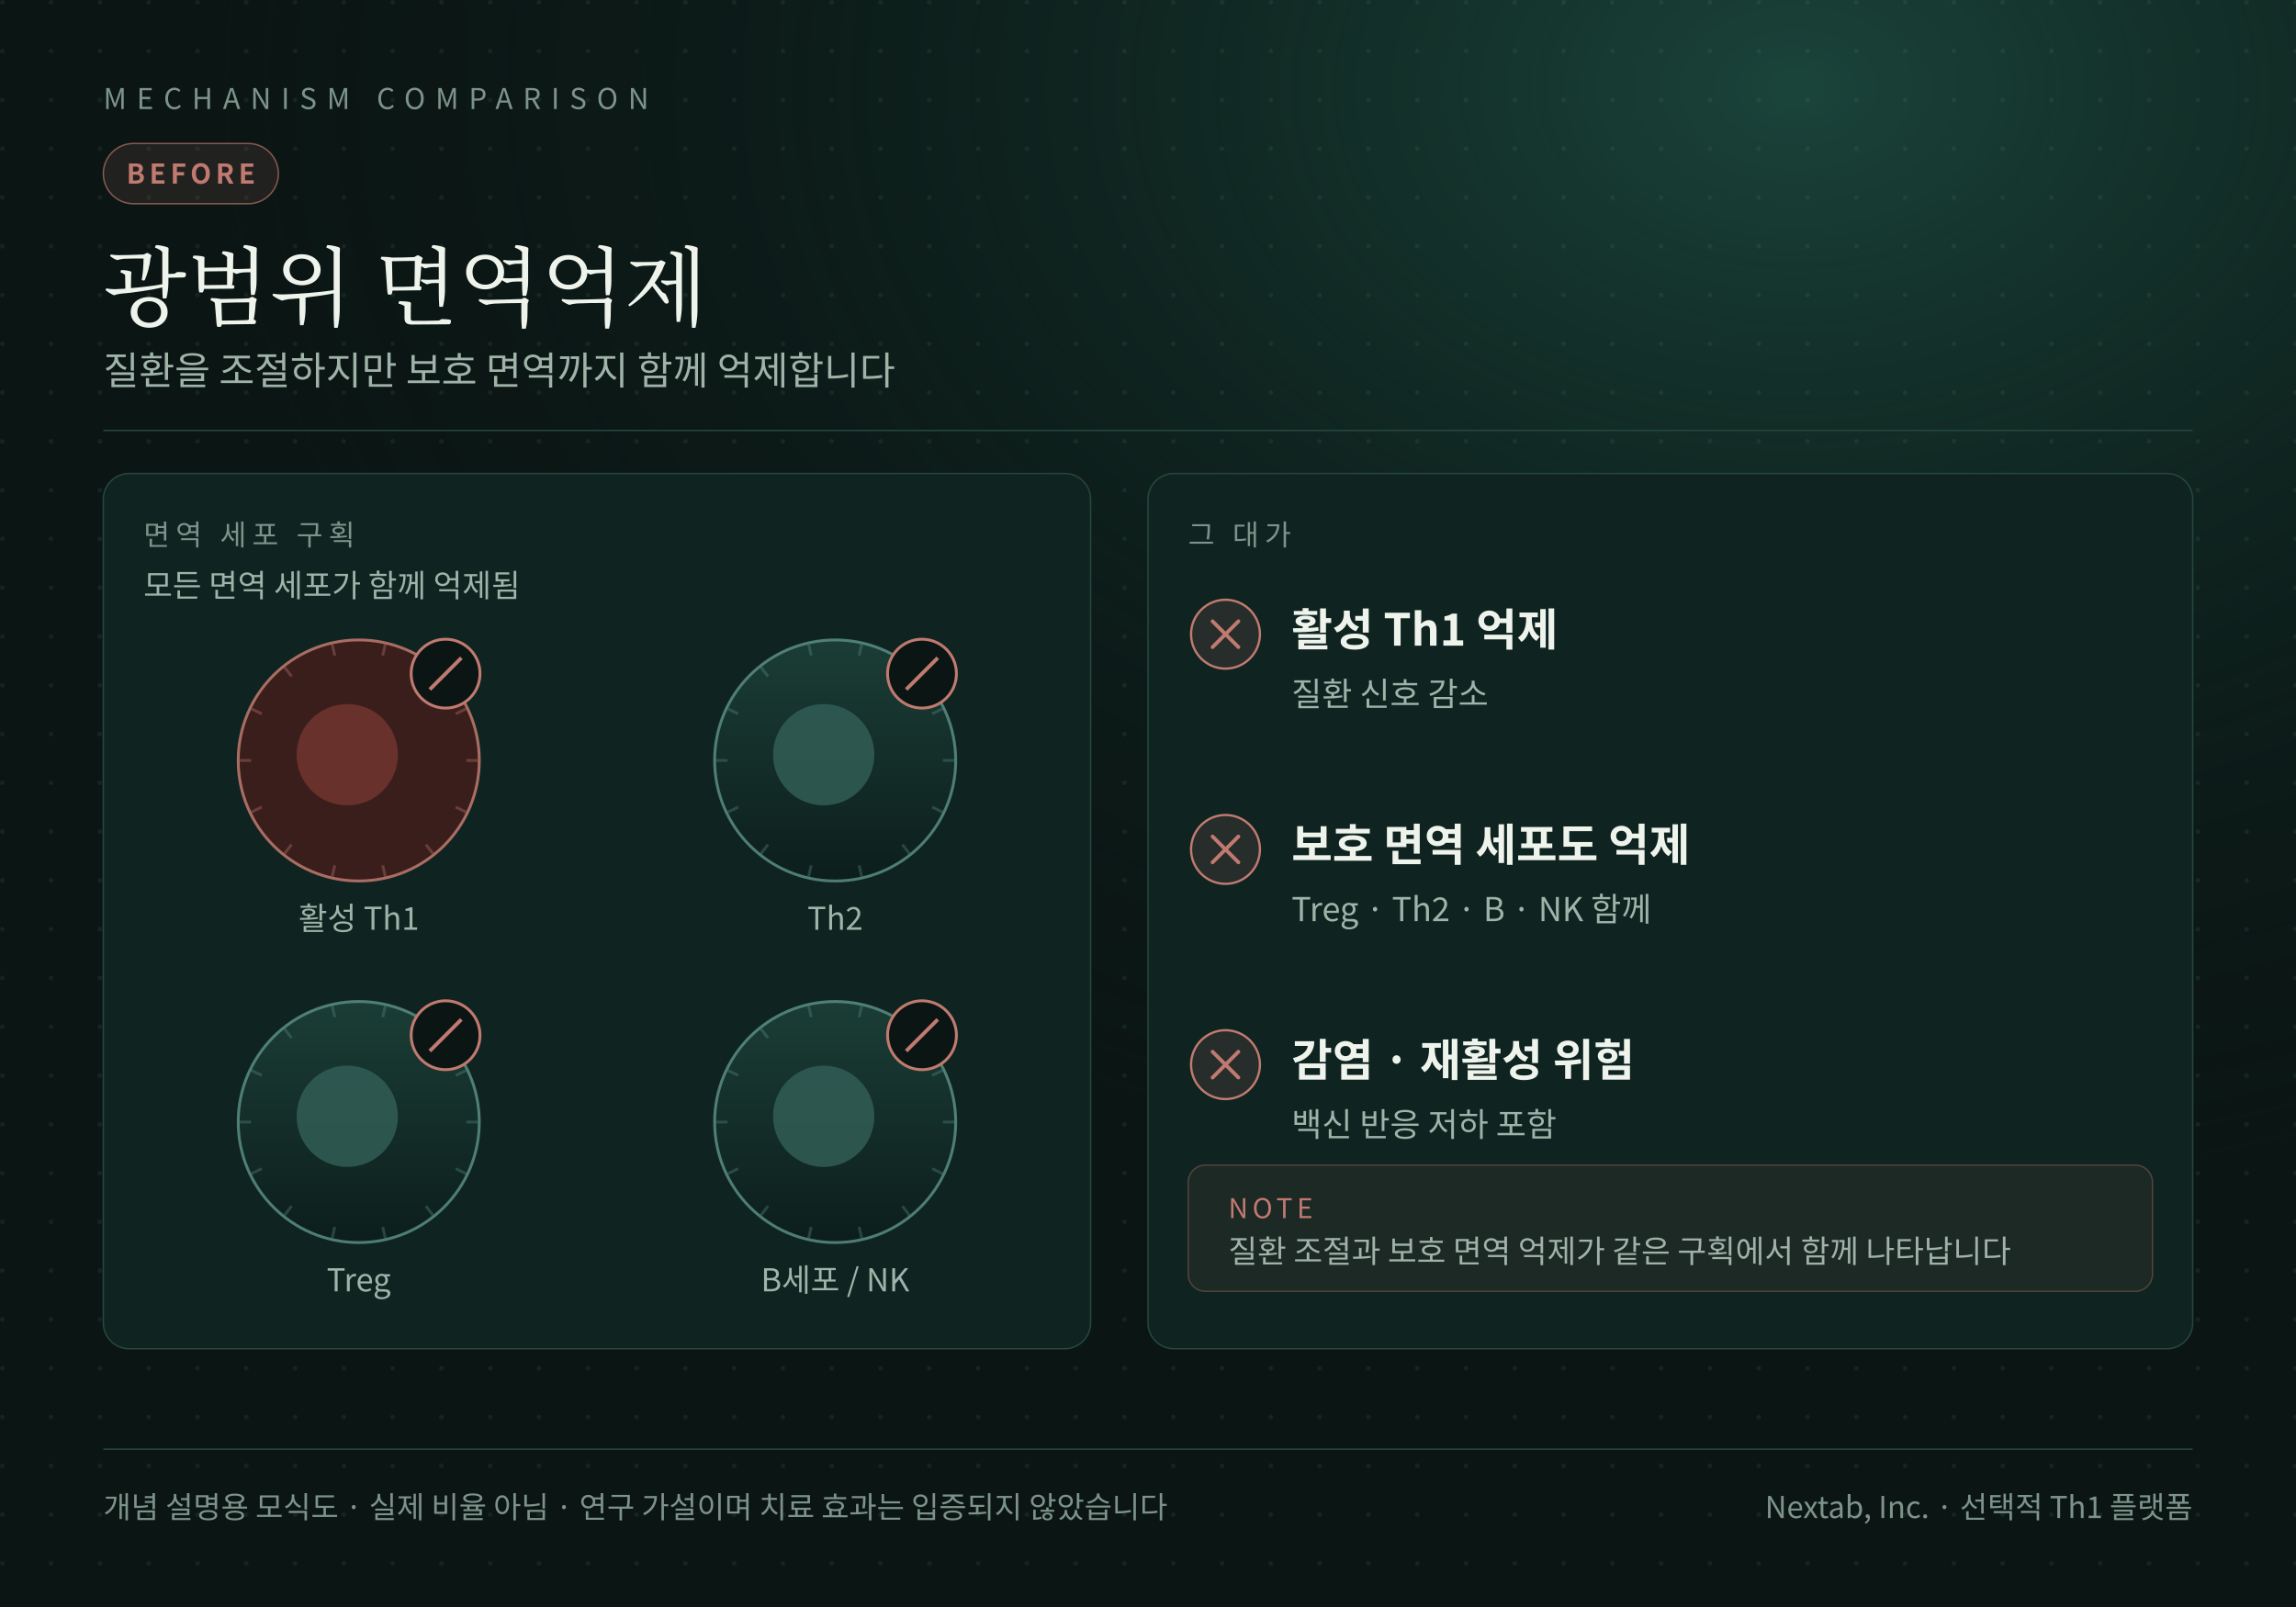
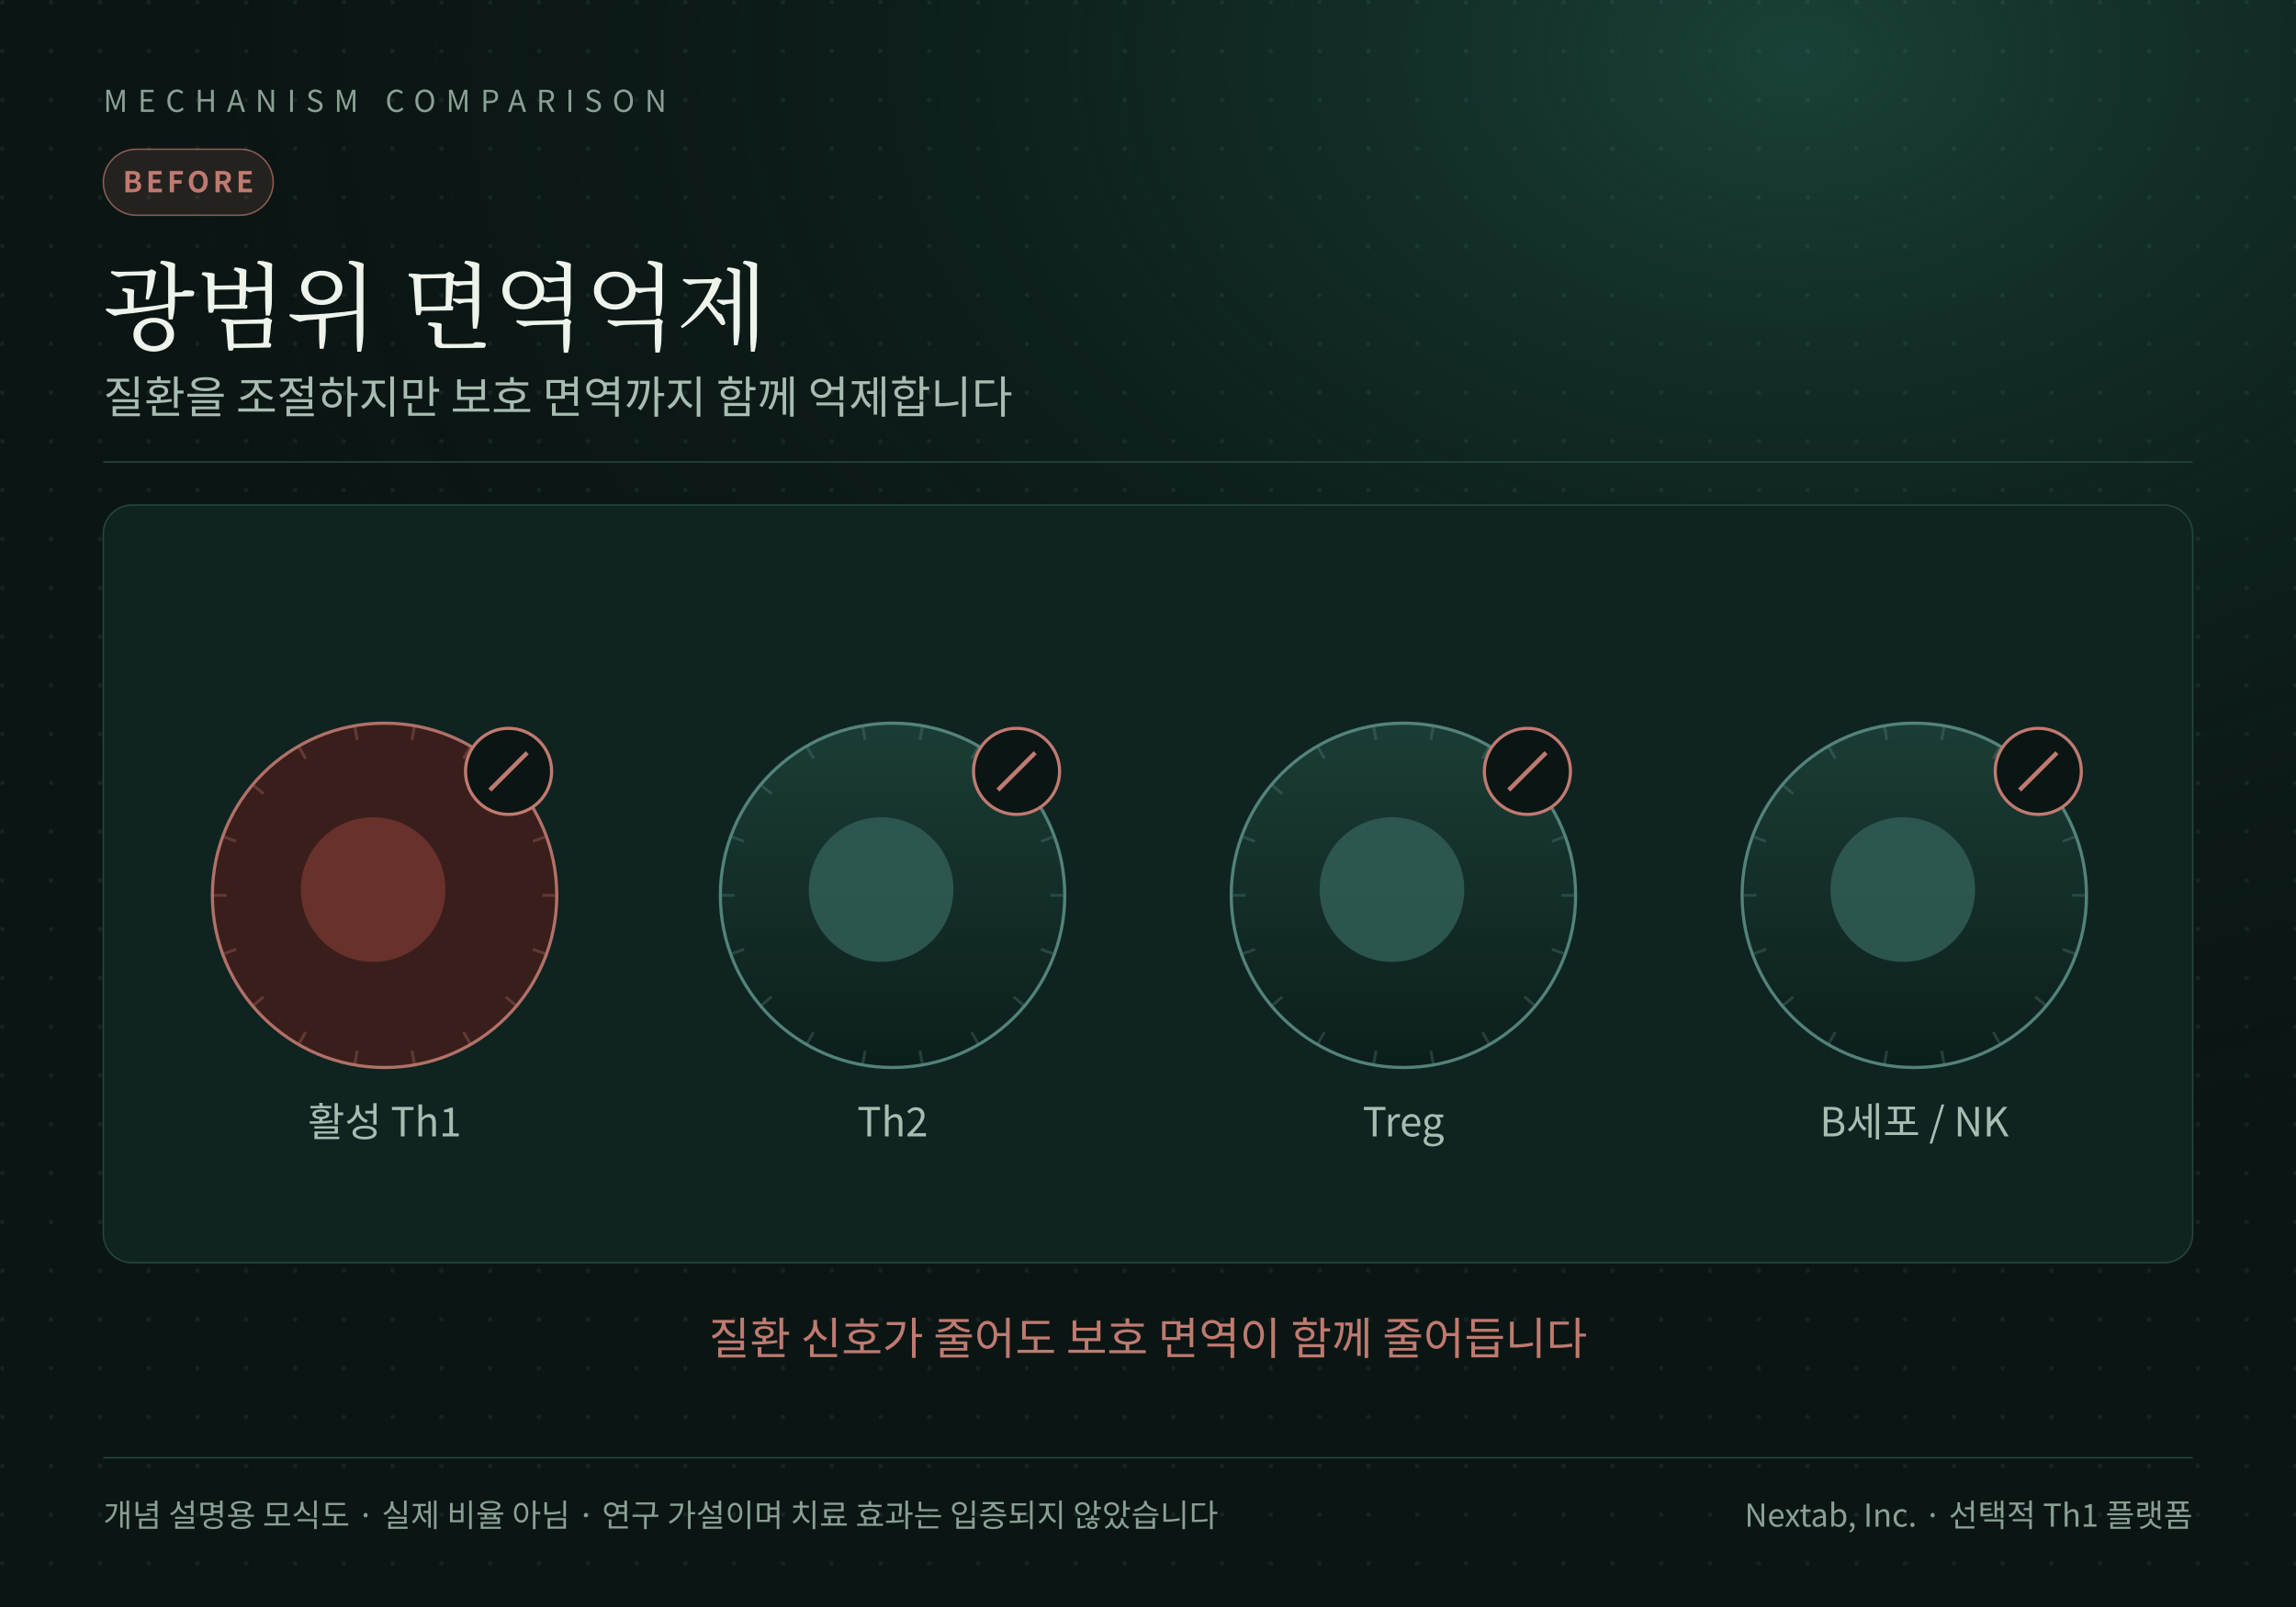
<svg xmlns="http://www.w3.org/2000/svg" width="1600" height="1120" viewBox="0 0 1600 1120">
  <defs>
-     <radialGradient id="glow" cx="78%" cy="6%" r="70%">
-       <stop offset="0%" stop-color="#1d4c41" stop-opacity="0.85" />
-       <stop offset="55%" stop-color="#123029" stop-opacity="0.35" />
+     <radialGradient id="glow" cx="78%" cy="4%" r="72%">
+       <stop offset="0%" stop-color="#1d4c41" stop-opacity="0.8" />
+       <stop offset="55%" stop-color="#123029" stop-opacity="0.3" />
      <stop offset="100%" stop-color="#0b1614" stop-opacity="0" />
    </radialGradient>
    <pattern id="dots" width="34" height="34" patternUnits="userSpaceOnUse">
      <circle cx="1.6" cy="1.6" r="1.6" fill="#8fb4a6" fill-opacity="0.09" />
    </pattern>
    <linearGradient id="cellfill" x1="0" y1="0" x2="0" y2="1">
      <stop offset="0%" stop-color="#1b3d36" />
      <stop offset="100%" stop-color="#0c1e1b" />
    </linearGradient>
  </defs>
  <rect width="1600" height="1120" fill="#0b1614" />
  <rect width="1600" height="1120" fill="url(#glow)" />
  <rect width="1600" height="1120" fill="url(#dots)" />
-   <text x="72" y="76" fill="#7d938a" font-family="'Noto Sans CJK KR','Noto Sans KR','Helvetica Neue',Arial,sans-serif" font-size="20" letter-spacing="7">MECHANISM COMPARISON</text>
-   <rect x="72" y="100" width="122" height="42" rx="21" fill="#c07a70" fill-opacity="0.12" stroke="#c07a70" stroke-opacity="0.65" />
-   <text x="133.0" y="128" fill="#c07a70" font-family="'Noto Sans CJK KR','Noto Sans KR','Helvetica Neue',Arial,sans-serif" font-size="19" font-weight="600" letter-spacing="3" text-anchor="middle">BEFORE</text>
-   <text x="72" y="222" fill="#eef3ec" font-family="Georgia,'Noto Serif CJK KR','Noto Serif KR',serif" font-size="60">광범위 면역억제</text>
-   <text x="72" y="268" fill="#9fb3a9" font-family="'Noto Sans CJK KR','Noto Sans KR','Helvetica Neue',Arial,sans-serif" font-size="27">질환을 조절하지만 보호 면역까지 함께 억제합니다</text>
-   <line x1="72" y1="300" x2="1528" y2="300" stroke="#26463e" stroke-width="1" />
-   <rect x="72" y="330" width="688" height="610" rx="18" fill="#0f2320" stroke="#26463e" />
-   <text x="100" y="380" fill="#7d938a" font-family="'Noto Sans CJK KR','Noto Sans KR','Helvetica Neue',Arial,sans-serif" font-size="20" letter-spacing="4">면역 세포 구획</text>
-   <text x="100" y="416" fill="#9fb3a9" font-family="'Noto Sans CJK KR','Noto Sans KR','Helvetica Neue',Arial,sans-serif" font-size="22">모든 면역 세포가 함께 억제됨</text>
-   <circle cx="250" cy="530" r="84" fill="#3a1e1b" stroke="#c07a70" stroke-width="2" stroke-opacity="0.85" />
-   <line x1="325.0" y1="530.0" x2="333.0" y2="530.0" stroke="#c07a70" stroke-opacity="0.35" stroke-width="2" />
-   <line x1="317.6" y1="562.5" x2="324.8" y2="566.0" stroke="#c07a70" stroke-opacity="0.35" stroke-width="2" />
-   <line x1="296.8" y1="588.6" x2="301.7" y2="594.9" stroke="#c07a70" stroke-opacity="0.35" stroke-width="2" />
-   <line x1="266.7" y1="603.1" x2="268.5" y2="610.9" stroke="#c07a70" stroke-opacity="0.35" stroke-width="2" />
-   <line x1="233.3" y1="603.1" x2="231.5" y2="610.9" stroke="#c07a70" stroke-opacity="0.35" stroke-width="2" />
-   <line x1="203.2" y1="588.6" x2="198.3" y2="594.9" stroke="#c07a70" stroke-opacity="0.35" stroke-width="2" />
-   <line x1="182.4" y1="562.5" x2="175.2" y2="566.0" stroke="#c07a70" stroke-opacity="0.35" stroke-width="2" />
-   <line x1="175.0" y1="530.0" x2="167.0" y2="530.0" stroke="#c07a70" stroke-opacity="0.35" stroke-width="2" />
-   <line x1="182.4" y1="497.5" x2="175.2" y2="494.0" stroke="#c07a70" stroke-opacity="0.35" stroke-width="2" />
-   <line x1="203.2" y1="471.4" x2="198.3" y2="465.1" stroke="#c07a70" stroke-opacity="0.35" stroke-width="2" />
-   <line x1="233.3" y1="456.9" x2="231.5" y2="449.1" stroke="#c07a70" stroke-opacity="0.35" stroke-width="2" />
-   <line x1="266.7" y1="456.9" x2="268.5" y2="449.1" stroke="#c07a70" stroke-opacity="0.35" stroke-width="2" />
-   <line x1="296.8" y1="471.4" x2="301.7" y2="465.1" stroke="#c07a70" stroke-opacity="0.35" stroke-width="2" />
-   <line x1="317.6" y1="497.5" x2="324.8" y2="494.0" stroke="#c07a70" stroke-opacity="0.35" stroke-width="2" />
-   <circle cx="242" cy="526" r="35.3" fill="#6d332e" fill-opacity="0.9" />
-   <text x="250" y="648" fill="#9fb3a9" font-family="'Noto Sans CJK KR','Noto Sans KR','Helvetica Neue',Arial,sans-serif" font-size="22" text-anchor="middle">활성 Th1</text>
-   <circle cx="310.5" cy="469.5" r="24" fill="#0b1614" stroke="#c07a70" stroke-width="2" />
-   <line x1="299.5" y1="480.5" x2="321.5" y2="458.5" stroke="#c07a70" stroke-width="2.6" />
-   <circle cx="582" cy="530" r="84" fill="url(#cellfill)" stroke="#5a8d84" stroke-width="2" stroke-opacity="0.85" />
-   <line x1="657.0" y1="530.0" x2="665.0" y2="530.0" stroke="#5a8d84" stroke-opacity="0.35" stroke-width="2" />
-   <line x1="649.6" y1="562.5" x2="656.8" y2="566.0" stroke="#5a8d84" stroke-opacity="0.35" stroke-width="2" />
-   <line x1="628.8" y1="588.6" x2="633.7" y2="594.9" stroke="#5a8d84" stroke-opacity="0.35" stroke-width="2" />
-   <line x1="598.7" y1="603.1" x2="600.5" y2="610.9" stroke="#5a8d84" stroke-opacity="0.35" stroke-width="2" />
-   <line x1="565.3" y1="603.1" x2="563.5" y2="610.9" stroke="#5a8d84" stroke-opacity="0.35" stroke-width="2" />
-   <line x1="535.2" y1="588.6" x2="530.3" y2="594.9" stroke="#5a8d84" stroke-opacity="0.35" stroke-width="2" />
-   <line x1="514.4" y1="562.5" x2="507.2" y2="566.0" stroke="#5a8d84" stroke-opacity="0.35" stroke-width="2" />
-   <line x1="507.0" y1="530.0" x2="499.0" y2="530.0" stroke="#5a8d84" stroke-opacity="0.35" stroke-width="2" />
-   <line x1="514.4" y1="497.5" x2="507.2" y2="494.0" stroke="#5a8d84" stroke-opacity="0.35" stroke-width="2" />
-   <line x1="535.2" y1="471.4" x2="530.3" y2="465.1" stroke="#5a8d84" stroke-opacity="0.35" stroke-width="2" />
-   <line x1="565.3" y1="456.9" x2="563.5" y2="449.1" stroke="#5a8d84" stroke-opacity="0.35" stroke-width="2" />
-   <line x1="598.7" y1="456.9" x2="600.5" y2="449.1" stroke="#5a8d84" stroke-opacity="0.35" stroke-width="2" />
-   <line x1="628.8" y1="471.4" x2="633.7" y2="465.1" stroke="#5a8d84" stroke-opacity="0.35" stroke-width="2" />
-   <line x1="649.6" y1="497.5" x2="656.8" y2="494.0" stroke="#5a8d84" stroke-opacity="0.35" stroke-width="2" />
-   <circle cx="574" cy="526" r="35.3" fill="#2f5a52" fill-opacity="0.9" />
-   <text x="582" y="648" fill="#9fb3a9" font-family="'Noto Sans CJK KR','Noto Sans KR','Helvetica Neue',Arial,sans-serif" font-size="22" text-anchor="middle">Th2</text>
-   <circle cx="642.5" cy="469.5" r="24" fill="#0b1614" stroke="#c07a70" stroke-width="2" />
-   <line x1="631.5" y1="480.5" x2="653.5" y2="458.5" stroke="#c07a70" stroke-width="2.6" />
-   <circle cx="250" cy="782" r="84" fill="url(#cellfill)" stroke="#5a8d84" stroke-width="2" stroke-opacity="0.85" />
-   <line x1="325.0" y1="782.0" x2="333.0" y2="782.0" stroke="#5a8d84" stroke-opacity="0.35" stroke-width="2" />
-   <line x1="317.6" y1="814.5" x2="324.8" y2="818.0" stroke="#5a8d84" stroke-opacity="0.35" stroke-width="2" />
-   <line x1="296.8" y1="840.6" x2="301.7" y2="846.9" stroke="#5a8d84" stroke-opacity="0.35" stroke-width="2" />
-   <line x1="266.7" y1="855.1" x2="268.5" y2="862.9" stroke="#5a8d84" stroke-opacity="0.35" stroke-width="2" />
-   <line x1="233.3" y1="855.1" x2="231.5" y2="862.9" stroke="#5a8d84" stroke-opacity="0.35" stroke-width="2" />
-   <line x1="203.2" y1="840.6" x2="198.3" y2="846.9" stroke="#5a8d84" stroke-opacity="0.35" stroke-width="2" />
-   <line x1="182.4" y1="814.5" x2="175.2" y2="818.0" stroke="#5a8d84" stroke-opacity="0.35" stroke-width="2" />
-   <line x1="175.0" y1="782.0" x2="167.0" y2="782.0" stroke="#5a8d84" stroke-opacity="0.35" stroke-width="2" />
-   <line x1="182.4" y1="749.5" x2="175.2" y2="746.0" stroke="#5a8d84" stroke-opacity="0.35" stroke-width="2" />
-   <line x1="203.2" y1="723.4" x2="198.3" y2="717.1" stroke="#5a8d84" stroke-opacity="0.35" stroke-width="2" />
-   <line x1="233.3" y1="708.9" x2="231.5" y2="701.1" stroke="#5a8d84" stroke-opacity="0.35" stroke-width="2" />
-   <line x1="266.7" y1="708.9" x2="268.5" y2="701.1" stroke="#5a8d84" stroke-opacity="0.35" stroke-width="2" />
-   <line x1="296.8" y1="723.4" x2="301.7" y2="717.1" stroke="#5a8d84" stroke-opacity="0.35" stroke-width="2" />
-   <line x1="317.6" y1="749.5" x2="324.8" y2="746.0" stroke="#5a8d84" stroke-opacity="0.35" stroke-width="2" />
-   <circle cx="242" cy="778" r="35.3" fill="#2f5a52" fill-opacity="0.9" />
-   <text x="250" y="900" fill="#9fb3a9" font-family="'Noto Sans CJK KR','Noto Sans KR','Helvetica Neue',Arial,sans-serif" font-size="22" text-anchor="middle">Treg</text>
-   <circle cx="310.5" cy="721.5" r="24" fill="#0b1614" stroke="#c07a70" stroke-width="2" />
-   <line x1="299.5" y1="732.5" x2="321.5" y2="710.5" stroke="#c07a70" stroke-width="2.6" />
-   <circle cx="582" cy="782" r="84" fill="url(#cellfill)" stroke="#5a8d84" stroke-width="2" stroke-opacity="0.85" />
-   <line x1="657.0" y1="782.0" x2="665.0" y2="782.0" stroke="#5a8d84" stroke-opacity="0.35" stroke-width="2" />
-   <line x1="649.6" y1="814.5" x2="656.8" y2="818.0" stroke="#5a8d84" stroke-opacity="0.35" stroke-width="2" />
-   <line x1="628.8" y1="840.6" x2="633.7" y2="846.9" stroke="#5a8d84" stroke-opacity="0.35" stroke-width="2" />
-   <line x1="598.7" y1="855.1" x2="600.5" y2="862.9" stroke="#5a8d84" stroke-opacity="0.35" stroke-width="2" />
-   <line x1="565.3" y1="855.1" x2="563.5" y2="862.9" stroke="#5a8d84" stroke-opacity="0.35" stroke-width="2" />
-   <line x1="535.2" y1="840.6" x2="530.3" y2="846.9" stroke="#5a8d84" stroke-opacity="0.35" stroke-width="2" />
-   <line x1="514.4" y1="814.5" x2="507.2" y2="818.0" stroke="#5a8d84" stroke-opacity="0.35" stroke-width="2" />
-   <line x1="507.0" y1="782.0" x2="499.0" y2="782.0" stroke="#5a8d84" stroke-opacity="0.35" stroke-width="2" />
-   <line x1="514.4" y1="749.5" x2="507.2" y2="746.0" stroke="#5a8d84" stroke-opacity="0.35" stroke-width="2" />
-   <line x1="535.2" y1="723.4" x2="530.3" y2="717.1" stroke="#5a8d84" stroke-opacity="0.35" stroke-width="2" />
-   <line x1="565.3" y1="708.9" x2="563.5" y2="701.1" stroke="#5a8d84" stroke-opacity="0.35" stroke-width="2" />
-   <line x1="598.7" y1="708.9" x2="600.5" y2="701.1" stroke="#5a8d84" stroke-opacity="0.35" stroke-width="2" />
-   <line x1="628.8" y1="723.4" x2="633.7" y2="717.1" stroke="#5a8d84" stroke-opacity="0.35" stroke-width="2" />
-   <line x1="649.6" y1="749.5" x2="656.8" y2="746.0" stroke="#5a8d84" stroke-opacity="0.35" stroke-width="2" />
-   <circle cx="574" cy="778" r="35.3" fill="#2f5a52" fill-opacity="0.9" />
-   <text x="582" y="900" fill="#9fb3a9" font-family="'Noto Sans CJK KR','Noto Sans KR','Helvetica Neue',Arial,sans-serif" font-size="22" text-anchor="middle">B세포 / NK</text>
-   <circle cx="642.5" cy="721.5" r="24" fill="#0b1614" stroke="#c07a70" stroke-width="2" />
-   <line x1="631.5" y1="732.5" x2="653.5" y2="710.5" stroke="#c07a70" stroke-width="2.6" />
-   <rect x="800" y="330" width="728" height="610" rx="18" fill="#0f2320" stroke="#26463e" />
-   <text x="828" y="380" fill="#7d938a" font-family="'Noto Sans CJK KR','Noto Sans KR','Helvetica Neue',Arial,sans-serif" font-size="20" letter-spacing="4">그 대가</text>
-   <circle cx="854" cy="442" r="24" fill="#c07a70" fill-opacity="0.13" stroke="#c07a70" stroke-width="1.6" />
-   <line x1="845" y1="433" x2="863" y2="451" stroke="#c07a70" stroke-width="2.6" stroke-linecap="round" />
-   <line x1="863" y1="433" x2="845" y2="451" stroke="#c07a70" stroke-width="2.6" stroke-linecap="round" />
-   <text x="900" y="450" fill="#eef3ec" font-family="'Noto Sans CJK KR','Noto Sans KR','Helvetica Neue',Arial,sans-serif" font-size="31" font-weight="600">활성 Th1 억제</text>
-   <text x="900" y="492" fill="#9fb3a9" font-family="'Noto Sans CJK KR','Noto Sans KR','Helvetica Neue',Arial,sans-serif" font-size="23">질환 신호 감소</text>
-   <circle cx="854" cy="592" r="24" fill="#c07a70" fill-opacity="0.13" stroke="#c07a70" stroke-width="1.6" />
-   <line x1="845" y1="583" x2="863" y2="601" stroke="#c07a70" stroke-width="2.6" stroke-linecap="round" />
-   <line x1="863" y1="583" x2="845" y2="601" stroke="#c07a70" stroke-width="2.6" stroke-linecap="round" />
-   <text x="900" y="600" fill="#eef3ec" font-family="'Noto Sans CJK KR','Noto Sans KR','Helvetica Neue',Arial,sans-serif" font-size="31" font-weight="600">보호 면역 세포도 억제</text>
-   <text x="900" y="642" fill="#9fb3a9" font-family="'Noto Sans CJK KR','Noto Sans KR','Helvetica Neue',Arial,sans-serif" font-size="23">Treg · Th2 · B · NK 함께</text>
-   <circle cx="854" cy="742" r="24" fill="#c07a70" fill-opacity="0.13" stroke="#c07a70" stroke-width="1.6" />
-   <line x1="845" y1="733" x2="863" y2="751" stroke="#c07a70" stroke-width="2.6" stroke-linecap="round" />
-   <line x1="863" y1="733" x2="845" y2="751" stroke="#c07a70" stroke-width="2.6" stroke-linecap="round" />
-   <text x="900" y="750" fill="#eef3ec" font-family="'Noto Sans CJK KR','Noto Sans KR','Helvetica Neue',Arial,sans-serif" font-size="31" font-weight="600">감염 · 재활성 위험</text>
-   <text x="900" y="792" fill="#9fb3a9" font-family="'Noto Sans CJK KR','Noto Sans KR','Helvetica Neue',Arial,sans-serif" font-size="23">백신 반응 저하 포함</text>
-   <rect x="828" y="812" width="672" height="88" rx="12" fill="#c07a70" fill-opacity="0.08" stroke="#c07a70" stroke-opacity="0.35" />
-   <text x="856" y="849" fill="#c07a70" font-family="'Noto Sans CJK KR','Noto Sans KR','Helvetica Neue',Arial,sans-serif" font-size="19" letter-spacing="3">NOTE</text>
-   <text x="856" y="880" fill="#9fb3a9" font-family="'Noto Sans CJK KR','Noto Sans KR','Helvetica Neue',Arial,sans-serif" font-size="22">질환 조절과 보호 면역 억제가 같은 구획에서 함께 나타납니다</text>
-   <line x1="72" y1="1010" x2="1528" y2="1010" stroke="#26463e" stroke-width="1" />
-   <text x="72" y="1058" fill="#7d938a" font-family="'Noto Sans CJK KR','Noto Sans KR','Helvetica Neue',Arial,sans-serif" font-size="21">개념 설명용 모식도 · 실제 비율 아님 · 연구 가설이며 치료 효과는 입증되지 않았습니다</text>
-   <text x="1528" y="1058" fill="#7d938a" font-family="'Noto Sans CJK KR','Noto Sans KR','Helvetica Neue',Arial,sans-serif" font-size="21" text-anchor="end">Nextab, Inc. · 선택적 Th1 플랫폼</text>
+   <text x="72" y="78" fill="#8aa094" font-family="'Noto Sans CJK KR','Noto Sans KR','Helvetica Neue',Arial,sans-serif" font-size="21" letter-spacing="7">MECHANISM COMPARISON</text>
+   <rect x="72" y="104" width="118.4" height="46" rx="23.0" fill="#c07a70" fill-opacity="0.13" stroke="#c07a70" stroke-opacity="0.7" />
+   <text x="131.2" y="134.0" fill="#c07a70" font-family="'Noto Sans CJK KR','Noto Sans KR','Helvetica Neue',Arial,sans-serif" font-size="20" font-weight="600" letter-spacing="2.5" text-anchor="middle">BEFORE</text>
+   <text x="72" y="238" fill="#eef3ec" font-family="Georgia,'Noto Serif CJK KR','Noto Serif KR',serif" font-size="66">광범위 면역억제</text>
+   <text x="72" y="288" fill="#a8bcb2" font-family="'Noto Sans CJK KR','Noto Sans KR','Helvetica Neue',Arial,sans-serif" font-size="31">질환을 조절하지만 보호 면역까지 함께 억제합니다</text>
+   <line x1="72" y1="322" x2="1528" y2="322" stroke="#26463e" stroke-width="1" />
+   <rect x="72" y="352" width="1456" height="528" rx="20" fill="#0f2320" stroke="#26463e" />
+   <circle cx="268" cy="624" r="120" fill="#3a1e1b" stroke="#c07a70" stroke-width="2.2" stroke-opacity="0.9" />
+   <line x1="378.0" y1="624.0" x2="387.0" y2="624.0" stroke="#c07a70" stroke-opacity="0.3" stroke-width="2" />
+   <line x1="371.4" y1="661.6" x2="379.8" y2="664.7" stroke="#c07a70" stroke-opacity="0.3" stroke-width="2" />
+   <line x1="352.3" y1="694.7" x2="359.2" y2="700.5" stroke="#c07a70" stroke-opacity="0.3" stroke-width="2" />
+   <line x1="323.0" y1="719.3" x2="327.5" y2="727.1" stroke="#c07a70" stroke-opacity="0.3" stroke-width="2" />
+   <line x1="287.1" y1="732.3" x2="288.7" y2="741.2" stroke="#c07a70" stroke-opacity="0.3" stroke-width="2" />
+   <line x1="248.9" y1="732.3" x2="247.3" y2="741.2" stroke="#c07a70" stroke-opacity="0.3" stroke-width="2" />
+   <line x1="213.0" y1="719.3" x2="208.5" y2="727.1" stroke="#c07a70" stroke-opacity="0.3" stroke-width="2" />
+   <line x1="183.7" y1="694.7" x2="176.8" y2="700.5" stroke="#c07a70" stroke-opacity="0.3" stroke-width="2" />
+   <line x1="164.6" y1="661.6" x2="156.2" y2="664.7" stroke="#c07a70" stroke-opacity="0.3" stroke-width="2" />
+   <line x1="158.0" y1="624.0" x2="149.0" y2="624.0" stroke="#c07a70" stroke-opacity="0.3" stroke-width="2" />
+   <line x1="164.6" y1="586.4" x2="156.2" y2="583.3" stroke="#c07a70" stroke-opacity="0.3" stroke-width="2" />
+   <line x1="183.7" y1="553.3" x2="176.8" y2="547.5" stroke="#c07a70" stroke-opacity="0.3" stroke-width="2" />
+   <line x1="213.0" y1="528.7" x2="208.5" y2="520.9" stroke="#c07a70" stroke-opacity="0.3" stroke-width="2" />
+   <line x1="248.9" y1="515.7" x2="247.3" y2="506.8" stroke="#c07a70" stroke-opacity="0.3" stroke-width="2" />
+   <line x1="287.1" y1="515.7" x2="288.7" y2="506.8" stroke="#c07a70" stroke-opacity="0.3" stroke-width="2" />
+   <line x1="323.0" y1="528.7" x2="327.5" y2="520.9" stroke="#c07a70" stroke-opacity="0.3" stroke-width="2" />
+   <line x1="352.3" y1="553.3" x2="359.2" y2="547.5" stroke="#c07a70" stroke-opacity="0.3" stroke-width="2" />
+   <line x1="371.4" y1="586.4" x2="379.8" y2="583.3" stroke="#c07a70" stroke-opacity="0.3" stroke-width="2" />
+   <circle cx="260" cy="620" r="50.4" fill="#6d332e" fill-opacity="0.9" />
+   <text x="268" y="792" fill="#a8bcb2" font-family="'Noto Sans CJK KR','Noto Sans KR','Helvetica Neue',Arial,sans-serif" font-size="28" text-anchor="middle">활성 Th1</text>
+   <circle cx="354.4" cy="537.6" r="30" fill="#0b1614" stroke="#c07a70" stroke-width="2.2" />
+   <line x1="341.4" y1="550.6" x2="367.4" y2="524.6" stroke="#c07a70" stroke-width="3" />
+   <circle cx="622" cy="624" r="120" fill="url(#cellfill)" stroke="#5a8d84" stroke-width="2.2" stroke-opacity="0.9" />
+   <line x1="732.0" y1="624.0" x2="741.0" y2="624.0" stroke="#5a8d84" stroke-opacity="0.3" stroke-width="2" />
+   <line x1="725.4" y1="661.6" x2="733.8" y2="664.7" stroke="#5a8d84" stroke-opacity="0.3" stroke-width="2" />
+   <line x1="706.3" y1="694.7" x2="713.2" y2="700.5" stroke="#5a8d84" stroke-opacity="0.3" stroke-width="2" />
+   <line x1="677.0" y1="719.3" x2="681.5" y2="727.1" stroke="#5a8d84" stroke-opacity="0.3" stroke-width="2" />
+   <line x1="641.1" y1="732.3" x2="642.7" y2="741.2" stroke="#5a8d84" stroke-opacity="0.3" stroke-width="2" />
+   <line x1="602.9" y1="732.3" x2="601.3" y2="741.2" stroke="#5a8d84" stroke-opacity="0.3" stroke-width="2" />
+   <line x1="567.0" y1="719.3" x2="562.5" y2="727.1" stroke="#5a8d84" stroke-opacity="0.3" stroke-width="2" />
+   <line x1="537.7" y1="694.7" x2="530.8" y2="700.5" stroke="#5a8d84" stroke-opacity="0.3" stroke-width="2" />
+   <line x1="518.6" y1="661.6" x2="510.2" y2="664.7" stroke="#5a8d84" stroke-opacity="0.3" stroke-width="2" />
+   <line x1="512.0" y1="624.0" x2="503.0" y2="624.0" stroke="#5a8d84" stroke-opacity="0.3" stroke-width="2" />
+   <line x1="518.6" y1="586.4" x2="510.2" y2="583.3" stroke="#5a8d84" stroke-opacity="0.3" stroke-width="2" />
+   <line x1="537.7" y1="553.3" x2="530.8" y2="547.5" stroke="#5a8d84" stroke-opacity="0.3" stroke-width="2" />
+   <line x1="567.0" y1="528.7" x2="562.5" y2="520.9" stroke="#5a8d84" stroke-opacity="0.3" stroke-width="2" />
+   <line x1="602.9" y1="515.7" x2="601.3" y2="506.8" stroke="#5a8d84" stroke-opacity="0.3" stroke-width="2" />
+   <line x1="641.1" y1="515.7" x2="642.7" y2="506.8" stroke="#5a8d84" stroke-opacity="0.3" stroke-width="2" />
+   <line x1="677.0" y1="528.7" x2="681.5" y2="520.9" stroke="#5a8d84" stroke-opacity="0.3" stroke-width="2" />
+   <line x1="706.3" y1="553.3" x2="713.2" y2="547.5" stroke="#5a8d84" stroke-opacity="0.3" stroke-width="2" />
+   <line x1="725.4" y1="586.4" x2="733.8" y2="583.3" stroke="#5a8d84" stroke-opacity="0.3" stroke-width="2" />
+   <circle cx="614" cy="620" r="50.4" fill="#2f5a52" fill-opacity="0.9" />
+   <text x="622" y="792" fill="#a8bcb2" font-family="'Noto Sans CJK KR','Noto Sans KR','Helvetica Neue',Arial,sans-serif" font-size="28" text-anchor="middle">Th2</text>
+   <circle cx="708.4" cy="537.6" r="30" fill="#0b1614" stroke="#c07a70" stroke-width="2.2" />
+   <line x1="695.4" y1="550.6" x2="721.4" y2="524.6" stroke="#c07a70" stroke-width="3" />
+   <circle cx="978" cy="624" r="120" fill="url(#cellfill)" stroke="#5a8d84" stroke-width="2.2" stroke-opacity="0.9" />
+   <line x1="1088.0" y1="624.0" x2="1097.0" y2="624.0" stroke="#5a8d84" stroke-opacity="0.3" stroke-width="2" />
+   <line x1="1081.4" y1="661.6" x2="1089.8" y2="664.7" stroke="#5a8d84" stroke-opacity="0.3" stroke-width="2" />
+   <line x1="1062.3" y1="694.7" x2="1069.2" y2="700.5" stroke="#5a8d84" stroke-opacity="0.3" stroke-width="2" />
+   <line x1="1033.0" y1="719.3" x2="1037.5" y2="727.1" stroke="#5a8d84" stroke-opacity="0.3" stroke-width="2" />
+   <line x1="997.1" y1="732.3" x2="998.7" y2="741.2" stroke="#5a8d84" stroke-opacity="0.3" stroke-width="2" />
+   <line x1="958.9" y1="732.3" x2="957.3" y2="741.2" stroke="#5a8d84" stroke-opacity="0.3" stroke-width="2" />
+   <line x1="923.0" y1="719.3" x2="918.5" y2="727.1" stroke="#5a8d84" stroke-opacity="0.3" stroke-width="2" />
+   <line x1="893.7" y1="694.7" x2="886.8" y2="700.5" stroke="#5a8d84" stroke-opacity="0.3" stroke-width="2" />
+   <line x1="874.6" y1="661.6" x2="866.2" y2="664.7" stroke="#5a8d84" stroke-opacity="0.3" stroke-width="2" />
+   <line x1="868.0" y1="624.0" x2="859.0" y2="624.0" stroke="#5a8d84" stroke-opacity="0.3" stroke-width="2" />
+   <line x1="874.6" y1="586.4" x2="866.2" y2="583.3" stroke="#5a8d84" stroke-opacity="0.3" stroke-width="2" />
+   <line x1="893.7" y1="553.3" x2="886.8" y2="547.5" stroke="#5a8d84" stroke-opacity="0.3" stroke-width="2" />
+   <line x1="923.0" y1="528.7" x2="918.5" y2="520.9" stroke="#5a8d84" stroke-opacity="0.3" stroke-width="2" />
+   <line x1="958.9" y1="515.7" x2="957.3" y2="506.8" stroke="#5a8d84" stroke-opacity="0.3" stroke-width="2" />
+   <line x1="997.1" y1="515.7" x2="998.7" y2="506.8" stroke="#5a8d84" stroke-opacity="0.3" stroke-width="2" />
+   <line x1="1033.0" y1="528.7" x2="1037.5" y2="520.9" stroke="#5a8d84" stroke-opacity="0.3" stroke-width="2" />
+   <line x1="1062.3" y1="553.3" x2="1069.2" y2="547.5" stroke="#5a8d84" stroke-opacity="0.3" stroke-width="2" />
+   <line x1="1081.4" y1="586.4" x2="1089.8" y2="583.3" stroke="#5a8d84" stroke-opacity="0.3" stroke-width="2" />
+   <circle cx="970" cy="620" r="50.4" fill="#2f5a52" fill-opacity="0.9" />
+   <text x="978" y="792" fill="#a8bcb2" font-family="'Noto Sans CJK KR','Noto Sans KR','Helvetica Neue',Arial,sans-serif" font-size="28" text-anchor="middle">Treg</text>
+   <circle cx="1064.4" cy="537.6" r="30" fill="#0b1614" stroke="#c07a70" stroke-width="2.2" />
+   <line x1="1051.4" y1="550.6" x2="1077.4" y2="524.6" stroke="#c07a70" stroke-width="3" />
+   <circle cx="1334" cy="624" r="120" fill="url(#cellfill)" stroke="#5a8d84" stroke-width="2.2" stroke-opacity="0.9" />
+   <line x1="1444.0" y1="624.0" x2="1453.0" y2="624.0" stroke="#5a8d84" stroke-opacity="0.3" stroke-width="2" />
+   <line x1="1437.4" y1="661.6" x2="1445.8" y2="664.7" stroke="#5a8d84" stroke-opacity="0.3" stroke-width="2" />
+   <line x1="1418.3" y1="694.7" x2="1425.2" y2="700.5" stroke="#5a8d84" stroke-opacity="0.3" stroke-width="2" />
+   <line x1="1389.0" y1="719.3" x2="1393.5" y2="727.1" stroke="#5a8d84" stroke-opacity="0.3" stroke-width="2" />
+   <line x1="1353.1" y1="732.3" x2="1354.7" y2="741.2" stroke="#5a8d84" stroke-opacity="0.3" stroke-width="2" />
+   <line x1="1314.9" y1="732.3" x2="1313.3" y2="741.2" stroke="#5a8d84" stroke-opacity="0.3" stroke-width="2" />
+   <line x1="1279.0" y1="719.3" x2="1274.5" y2="727.1" stroke="#5a8d84" stroke-opacity="0.3" stroke-width="2" />
+   <line x1="1249.7" y1="694.7" x2="1242.8" y2="700.5" stroke="#5a8d84" stroke-opacity="0.3" stroke-width="2" />
+   <line x1="1230.6" y1="661.6" x2="1222.2" y2="664.7" stroke="#5a8d84" stroke-opacity="0.3" stroke-width="2" />
+   <line x1="1224.0" y1="624.0" x2="1215.0" y2="624.0" stroke="#5a8d84" stroke-opacity="0.3" stroke-width="2" />
+   <line x1="1230.6" y1="586.4" x2="1222.2" y2="583.3" stroke="#5a8d84" stroke-opacity="0.3" stroke-width="2" />
+   <line x1="1249.7" y1="553.3" x2="1242.8" y2="547.5" stroke="#5a8d84" stroke-opacity="0.3" stroke-width="2" />
+   <line x1="1279.0" y1="528.7" x2="1274.5" y2="520.9" stroke="#5a8d84" stroke-opacity="0.3" stroke-width="2" />
+   <line x1="1314.9" y1="515.7" x2="1313.3" y2="506.8" stroke="#5a8d84" stroke-opacity="0.3" stroke-width="2" />
+   <line x1="1353.1" y1="515.7" x2="1354.7" y2="506.8" stroke="#5a8d84" stroke-opacity="0.3" stroke-width="2" />
+   <line x1="1389.0" y1="528.7" x2="1393.5" y2="520.9" stroke="#5a8d84" stroke-opacity="0.3" stroke-width="2" />
+   <line x1="1418.3" y1="553.3" x2="1425.2" y2="547.5" stroke="#5a8d84" stroke-opacity="0.3" stroke-width="2" />
+   <line x1="1437.4" y1="586.4" x2="1445.8" y2="583.3" stroke="#5a8d84" stroke-opacity="0.3" stroke-width="2" />
+   <circle cx="1326" cy="620" r="50.4" fill="#2f5a52" fill-opacity="0.9" />
+   <text x="1334" y="792" fill="#a8bcb2" font-family="'Noto Sans CJK KR','Noto Sans KR','Helvetica Neue',Arial,sans-serif" font-size="28" text-anchor="middle">B세포 / NK</text>
+   <circle cx="1420.4" cy="537.6" r="30" fill="#0b1614" stroke="#c07a70" stroke-width="2.2" />
+   <line x1="1407.4" y1="550.6" x2="1433.4" y2="524.6" stroke="#c07a70" stroke-width="3" />
+   <text x="800" y="944" fill="#c07a70" font-family="'Noto Sans CJK KR','Noto Sans KR','Helvetica Neue',Arial,sans-serif" font-size="31" text-anchor="middle">질환 신호가 줄어도 보호 면역이 함께 줄어듭니다</text>
+   <line x1="72" y1="1016" x2="1528" y2="1016" stroke="#26463e" stroke-width="1" />
+   <text x="72" y="1064" fill="#8aa094" font-family="'Noto Sans CJK KR','Noto Sans KR','Helvetica Neue',Arial,sans-serif" font-size="22">개념 설명용 모식도 · 실제 비율 아님 · 연구 가설이며 치료 효과는 입증되지 않았습니다</text>
+   <text x="1528" y="1064" fill="#8aa094" font-family="'Noto Sans CJK KR','Noto Sans KR','Helvetica Neue',Arial,sans-serif" font-size="22" text-anchor="end">Nextab, Inc. · 선택적 Th1 플랫폼</text>
</svg>
